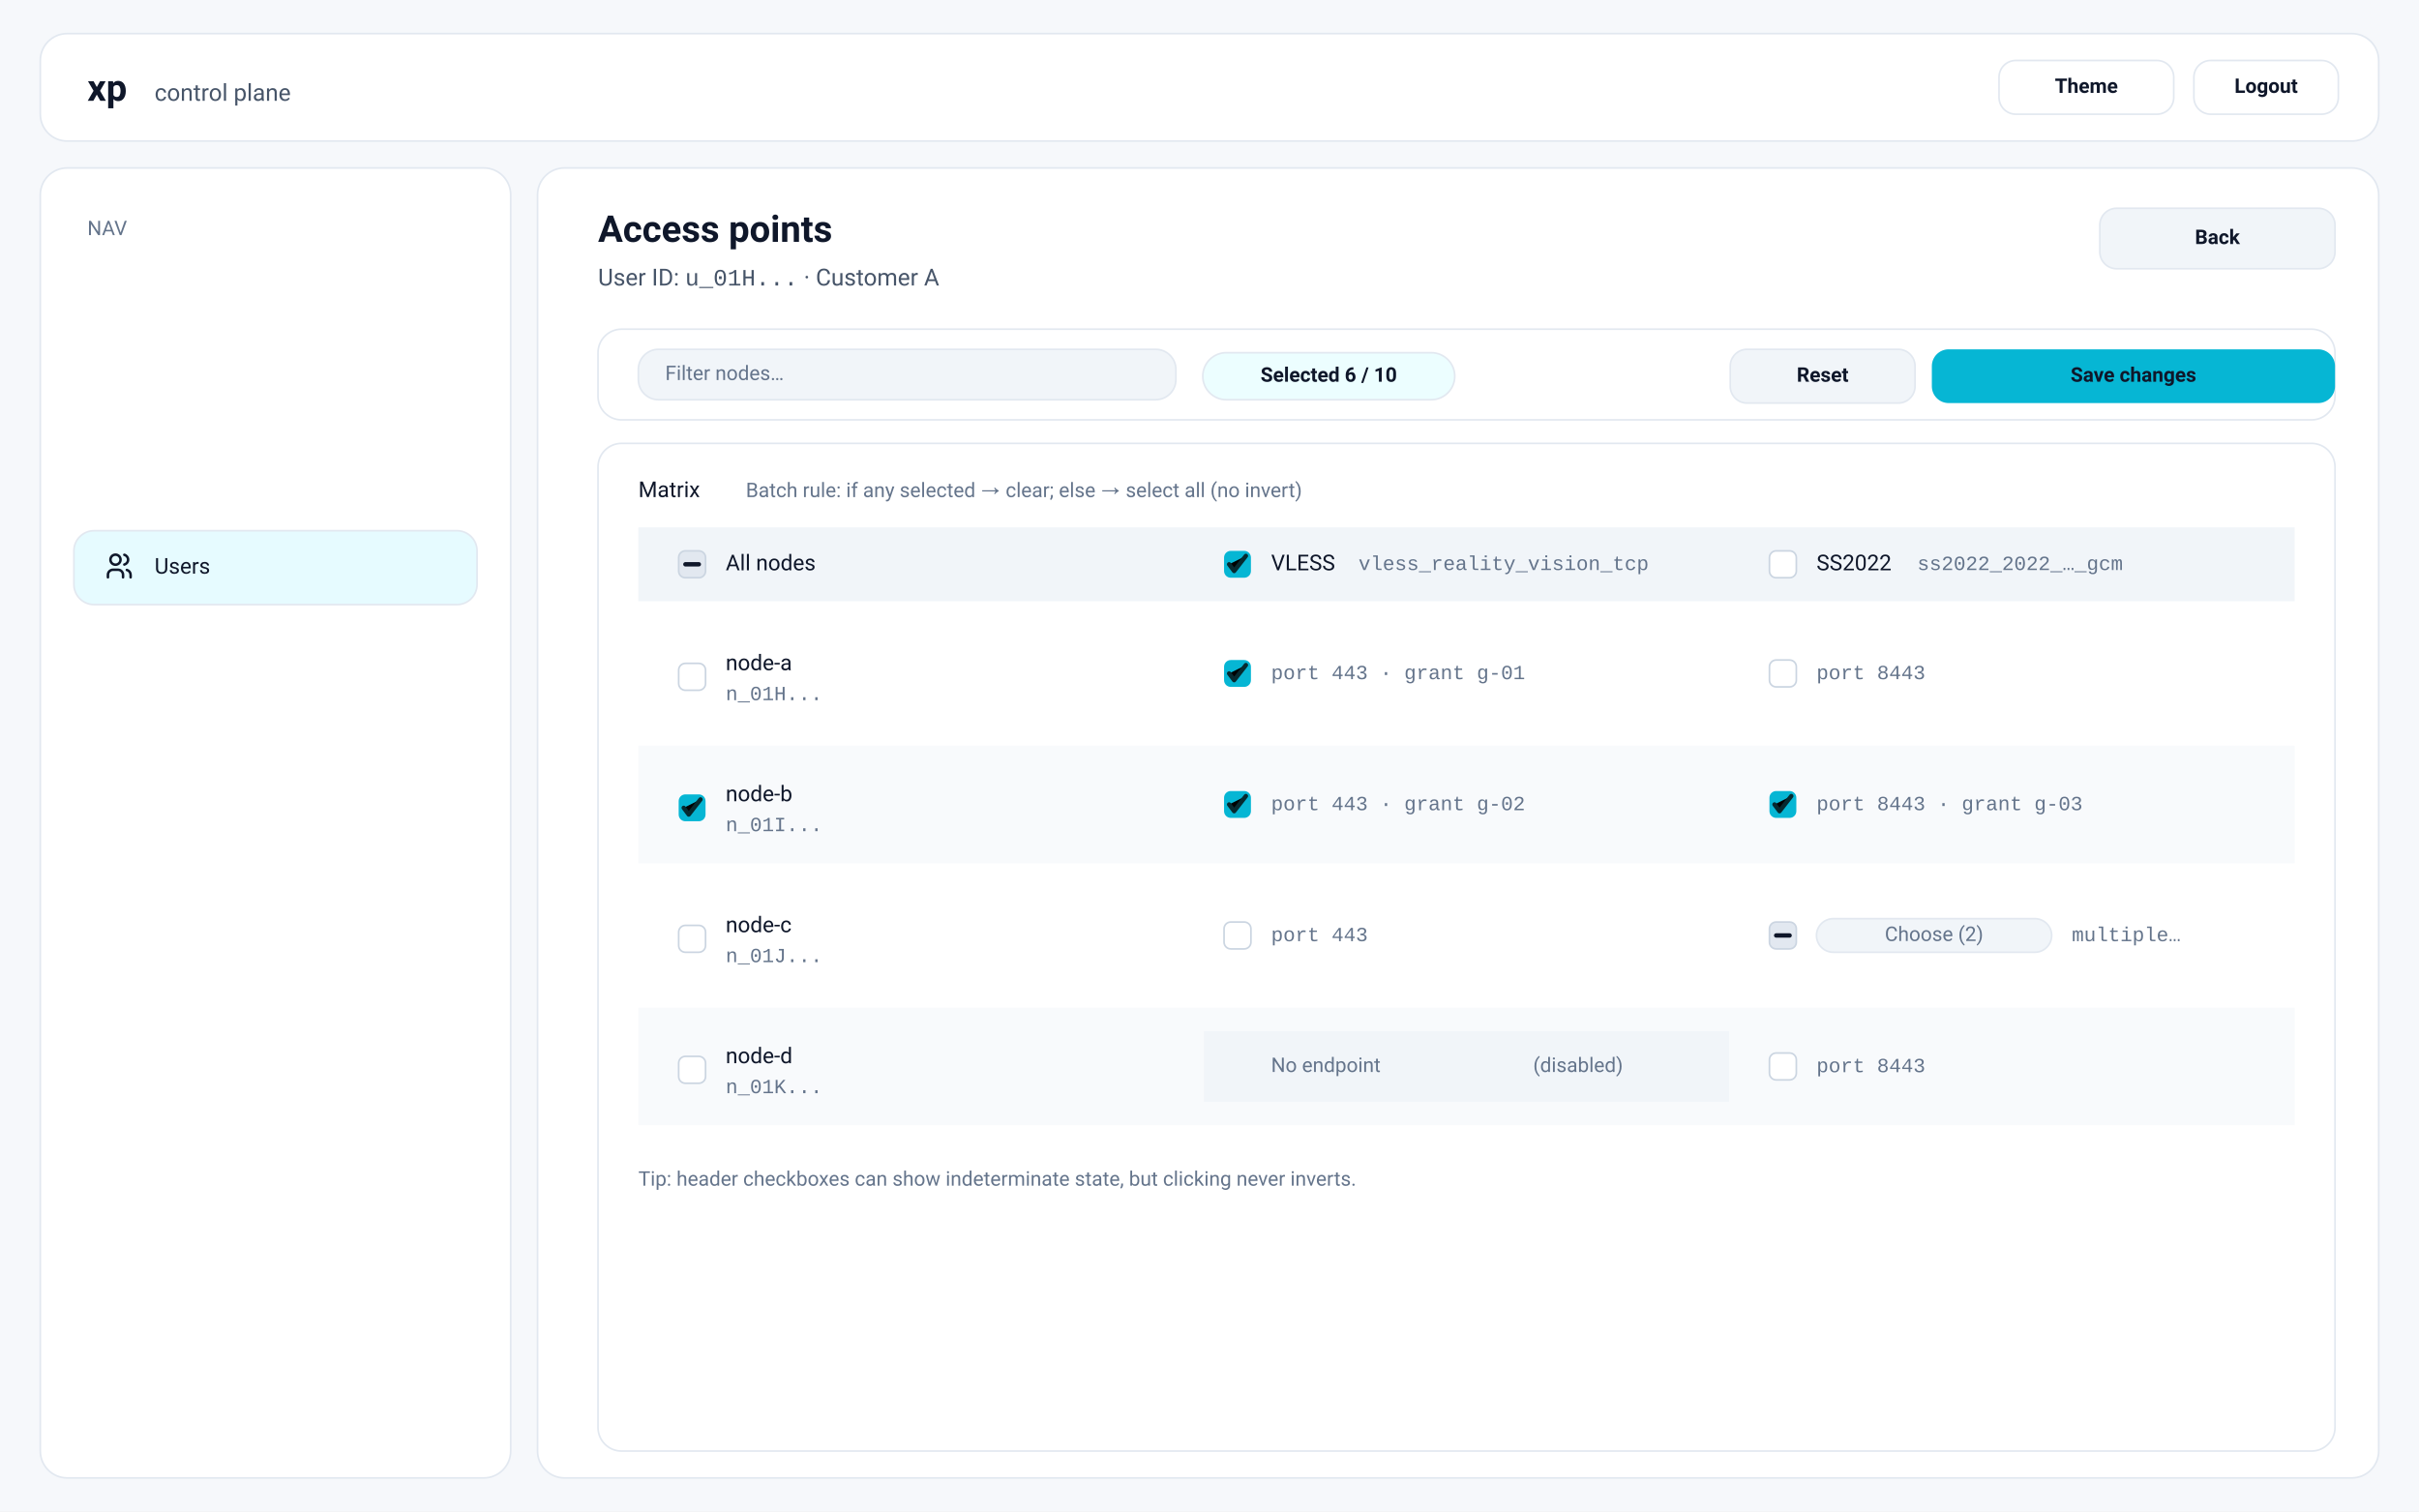
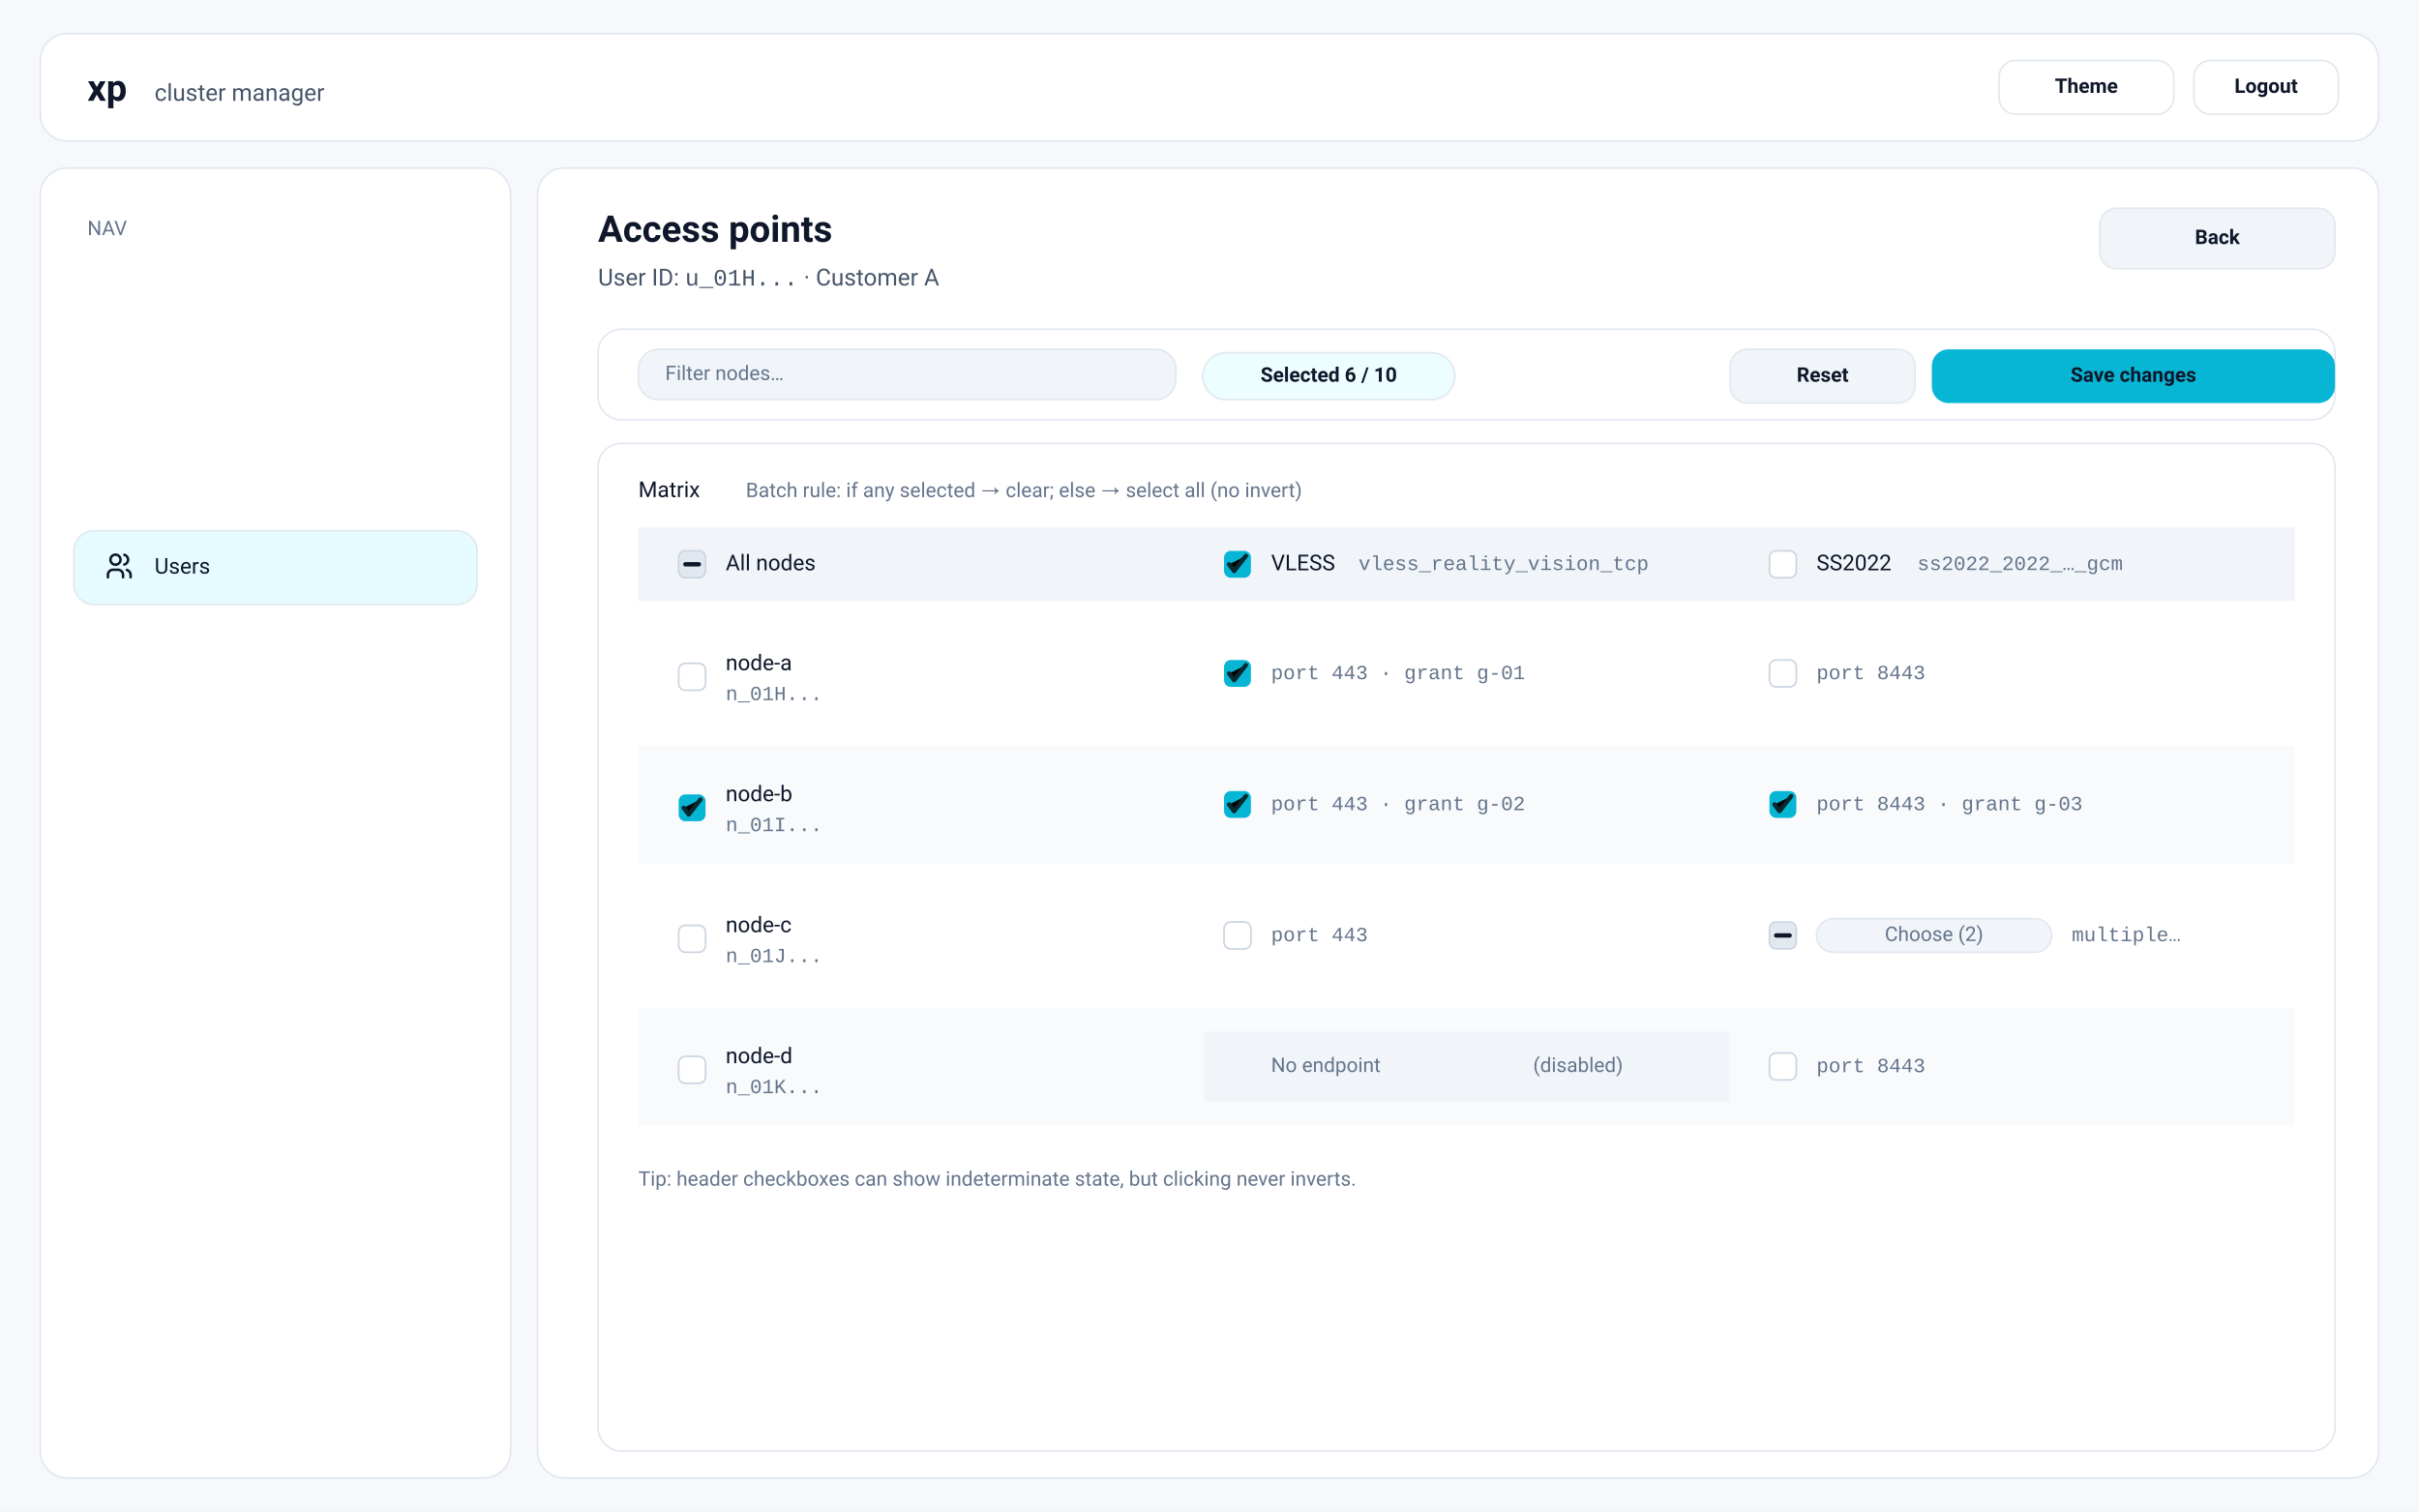
<svg xmlns="http://www.w3.org/2000/svg" width="100%" height="100%" viewBox="0 0 1440 900" preserveAspectRatio="xMidYMid meet">
  <defs>
    <style>
      .sans { font-family: ui-sans-serif, system-ui, -apple-system, "Segoe UI", Roboto, Helvetica, Arial; }
      .mono { font-family: ui-monospace, SFMono-Regular, Menlo, Monaco, Consolas, "Liberation Mono", "Courier New", monospace; }
      .t0 { font-size: 22px; font-weight: 750; fill: #0f172a; }
      .t1 { font-size: 14px; fill: #475569; }
      .t2 { font-size: 12px; fill: #64748b; }
      .t3 { font-size: 13px; fill: #0f172a; }
      .btn { font-size: 12px; font-weight: 750; fill: #0f172a; }
      .chip { font-size: 12px; font-weight: 650; fill: #0f172a; }
      .stroke { stroke: #e2e8f0; }
      .mutedStroke { stroke: #cbd5e1; }
      .ico { fill: none; stroke: currentColor; stroke-linecap: round; stroke-linejoin: round; stroke-width: 2; }
      .tick { stroke: #062a30; stroke-width: 2.6; stroke-linecap: round; stroke-linejoin: round; }
      .dash { stroke: #0f172a; stroke-width: 2.6; stroke-linecap: round; }
    </style>
    <clipPath id="clipTable" clipPathUnits="userSpaceOnUse">
      <rect x="372" y="306" width="1002" height="372" rx="0" />
    </clipPath>
  </defs>
  <rect x="0" y="0" width="1440" height="900" fill="#f6f8fb" />
  <rect x="24" y="20" width="1392" height="64" rx="16" fill="#ffffff" class="stroke" stroke-width="1" />
  <text x="52" y="60" class="sans t0">xp</text>
-   <text x="92" y="60" class="sans t1">control plane</text>
+   <text x="92" y="60" class="sans t1">cluster manager</text>
  <rect x="1190" y="36" width="104" height="32" rx="10" fill="#ffffff" class="stroke" stroke-width="1" />
  <text x="1242" y="52" class="sans btn" text-anchor="middle" dominant-baseline="middle">Theme</text>
  <rect x="1306" y="36" width="86" height="32" rx="10" fill="#ffffff" class="stroke" stroke-width="1" />
  <text x="1349" y="52" class="sans btn" text-anchor="middle" dominant-baseline="middle">Logout</text>
  <rect x="24" y="100" width="280" height="780" rx="16" fill="#ffffff" class="stroke" stroke-width="1" />
  <text x="52" y="140" class="sans t2">NAV</text>
  <rect x="44" y="316" width="240" height="44" rx="12" fill="#e6fbff" class="stroke" stroke-width="1" />
  <g class="ico" style="color:#0f172a" transform="translate(62 328) scale(.75)">
    <path d="M5 7a4 4 0 1 0 8 0a4 4 0 1 0-8 0M3 21v-2a4 4 0 0 1 4-4h4a4 4 0 0 1 4 4v2m1-17.87a4 4 0 0 1 0 7.75M21 21v-2a4 4 0 0 0-3-3.85" />
  </g>
  <text x="92" y="338" class="sans t3" dominant-baseline="middle">Users</text>
  <rect id="main" x="320" y="100" width="1096" height="780" rx="16" fill="#ffffff" class="stroke" stroke-width="1" />
  <text x="356" y="144" class="sans t0">Access points</text>
  <text x="356" y="170" class="sans t1">User ID: <tspan class="mono">u_01H...</tspan> · Customer A</text>
  <rect x="1250" y="124" width="140" height="36" rx="10" fill="#f1f5f9" class="stroke" stroke-width="1" />
  <text x="1320" y="142" class="sans btn" text-anchor="middle" dominant-baseline="middle">Back</text>
  <rect id="actionBar" x="356" y="196" width="1034" height="54" rx="14" fill="#ffffff" class="stroke" stroke-width="1" />
  <rect x="380" y="208" width="320" height="30" rx="12" fill="#f1f5f9" class="stroke" stroke-width="1" />
  <text x="396" y="223" class="sans t2" dominant-baseline="middle">Filter nodes…</text>
  <rect x="716" y="210" width="150" height="28" rx="14" fill="#ecfeff" class="stroke" stroke-width="1" />
  <text x="791" y="224" class="sans chip" text-anchor="middle" dominant-baseline="middle">Selected 6 / 10</text>
  <rect x="1030" y="208" width="110" height="32" rx="10" fill="#f1f5f9" class="stroke" stroke-width="1" />
  <text x="1085" y="224" class="sans btn" text-anchor="middle" dominant-baseline="middle">Reset</text>
  <rect x="1150" y="208" width="240" height="32" rx="10" fill="#06b6d4" />
  <text x="1270" y="224" class="sans btn" fill="#062a30" text-anchor="middle" dominant-baseline="middle">Save changes</text>
  <rect id="matrixCard" x="356" y="264" width="1034" height="600" rx="14" fill="#ffffff" class="stroke" stroke-width="1" />
  <text x="380" y="296" class="sans t3">Matrix</text>
  <text x="444" y="296" class="sans t2">Batch rule: if any selected → clear; else → select all (no invert)</text>
  <rect id="tableFrame" x="368" y="302" width="1010" height="380" rx="0" fill="none" stroke="none" />
  <g clip-path="url(#clipTable)">
    <rect id="tableHeaderBg" x="380" y="314" width="986" height="44" rx="0" fill="#f1f5f9" />
    <rect id="hdrAll" x="392" y="324" width="312.667" height="24" rx="0" fill="none" stroke="none" />
    <rect x="404" y="328" width="16" height="16" rx="4" fill="#e2e8f0" class="mutedStroke" stroke-width="1" />
    <path class="dash" d="M408 336 H416" />
    <text x="432" y="336" class="sans t3" dominant-baseline="middle">All nodes</text>
    <rect id="hdrVless" x="716.667" y="324" width="312.667" height="24" rx="0" fill="none" stroke="none" />
    <rect x="728.667" y="328" width="16" height="16" rx="4" fill="#06b6d4" />
    <path class="tick" d="M731.667 336 L734.667 340 L741.667 331" />
    <text x="756.667" y="336" class="sans t3" dominant-baseline="middle">VLESS</text>
    <text id="protoVlessKindText" x="808.667" y="336" class="mono t2" dominant-baseline="middle">vless_reality_vision_tcp</text>
    <rect id="hdrSs2022" x="1041.333" y="324" width="312.667" height="24" rx="0" fill="none" stroke="none" />
    <rect x="1053.333" y="328" width="16" height="16" rx="4" fill="#ffffff" class="mutedStroke" stroke-width="1" />
    <text x="1081.333" y="336" class="sans t3" dominant-baseline="middle">SS2022</text>
    <text id="protoSsKindText" x="1141.333" y="336" class="mono t2" dominant-baseline="middle">ss2022_2022_…_gcm</text>
    <rect id="rowA" x="380" y="366" width="986" height="70" rx="0" fill="#ffffff" stroke="none" />
    <rect id="rowA_hdr" x="392" y="380" width="312.667" height="46" rx="0" fill="none" stroke="none" />
    <rect x="404" y="395" width="16" height="16" rx="4" fill="#ffffff" class="mutedStroke" stroke-width="1" />
    <g id="rowA_text" transform="translate(432 404.5)">
      <text id="rowA_name" x="0" y="-9" class="sans t3" dominant-baseline="middle">node-a</text>
      <text id="rowA_id" x="0" y="9" class="mono t2" dominant-baseline="middle">n_01H...</text>
    </g>
    <rect id="rowA_vless" x="716.667" y="380" width="312.667" height="42" rx="0" fill="none" stroke="none" />
    <rect x="728.667" y="393" width="16" height="16" rx="4" fill="#06b6d4" />
    <path class="tick" d="M731.667 401 L734.667 405 L741.667 396" />
    <text x="756.667" y="401" class="mono t2" dominant-baseline="middle">port 443 · grant g-01</text>
    <rect id="rowA_ss" x="1041.333" y="380" width="312.667" height="42" rx="0" fill="none" stroke="none" />
    <rect x="1053.333" y="393" width="16" height="16" rx="4" fill="#ffffff" class="mutedStroke" stroke-width="1" />
    <text x="1081.333" y="401" class="mono t2" dominant-baseline="middle">port 8443</text>
    <rect id="rowB" x="380" y="444" width="986" height="70" rx="0" fill="#f8fafc" stroke="none" />
    <rect id="rowB_hdr" x="392" y="458" width="312.667" height="46" rx="0" fill="none" stroke="none" />
    <rect x="404" y="473" width="16" height="16" rx="4" fill="#06b6d4" />
    <path class="tick" d="M407 481 L410 485 L417 476" />
    <g id="rowB_text" transform="translate(432 482.5)">
      <text id="rowB_name" x="0" y="-9" class="sans t3" dominant-baseline="middle">node-b</text>
      <text id="rowB_id" x="0" y="9" class="mono t2" dominant-baseline="middle">n_01I...</text>
    </g>
    <rect id="rowB_vless" x="716.667" y="458" width="312.667" height="42" rx="0" fill="none" stroke="none" />
    <rect x="728.667" y="471" width="16" height="16" rx="4" fill="#06b6d4" />
    <path class="tick" d="M731.667 479 L734.667 483 L741.667 474" />
    <text x="756.667" y="479" class="mono t2" dominant-baseline="middle">port 443 · grant g-02</text>
    <rect id="rowB_ss" x="1041.333" y="458" width="312.667" height="42" rx="0" fill="none" stroke="none" />
    <rect x="1053.333" y="471" width="16" height="16" rx="4" fill="#06b6d4" />
    <path class="tick" d="M1056.333 479 L1059.333 483 L1066.333 474" />
    <text x="1081.333" y="479" class="mono t2" dominant-baseline="middle">port 8443 · grant g-03</text>
    <rect id="rowC" x="380" y="522" width="986" height="70" rx="0" fill="#ffffff" stroke="none" />
    <rect id="rowC_hdr" x="392" y="536" width="312.667" height="46" rx="0" fill="none" stroke="none" />
    <rect x="404" y="551" width="16" height="16" rx="4" fill="#ffffff" class="mutedStroke" stroke-width="1" />
    <g id="rowC_text" transform="translate(432 560.5)">
      <text id="rowC_name" x="0" y="-9" class="sans t3" dominant-baseline="middle">node-c</text>
      <text id="rowC_id" x="0" y="9" class="mono t2" dominant-baseline="middle">n_01J...</text>
    </g>
    <rect id="rowC_vless" x="716.667" y="536" width="312.667" height="42" rx="0" fill="none" stroke="none" />
    <rect x="728.667" y="549" width="16" height="16" rx="4" fill="#ffffff" class="mutedStroke" stroke-width="1" />
    <text x="756.667" y="557" class="mono t2" dominant-baseline="middle">port 443</text>
    <rect id="rowC_ss" x="1041.333" y="536" width="312.667" height="42" rx="0" fill="none" stroke="none" />
    <rect x="1053.333" y="549" width="16" height="16" rx="4" fill="#e2e8f0" class="mutedStroke" stroke-width="1" />
    <path class="dash" d="M1057.333 557 H1065.333" />
    <rect x="1081.333" y="547" width="140" height="20" rx="10" fill="#f1f5f9" class="stroke" stroke-width="1" />
    <text x="1151.333" y="557" class="sans t2" text-anchor="middle" dominant-baseline="middle">Choose (2)</text>
    <text id="rowC_ss_note" x="1233.333" y="557" class="mono t2" dominant-baseline="middle">multiple…</text>
    <rect id="rowD" x="380" y="600" width="986" height="70" rx="0" fill="#f8fafc" stroke="none" />
    <rect id="rowD_hdr" x="392" y="614" width="312.667" height="46" rx="0" fill="none" stroke="none" />
    <rect x="404" y="629" width="16" height="16" rx="4" fill="#ffffff" class="mutedStroke" stroke-width="1" />
    <g id="rowD_text" transform="translate(432 638.5)">
      <text id="rowD_name" x="0" y="-9" class="sans t3" dominant-baseline="middle">node-d</text>
      <text id="rowD_id" x="0" y="9" class="mono t2" dominant-baseline="middle">n_01K...</text>
    </g>
    <rect id="rowD_vless" x="716.667" y="614" width="312.667" height="42" rx="0" fill="#f1f5f9" stroke="none" />
    <text x="756.667" y="635" class="sans t2" dominant-baseline="middle">No endpoint</text>
    <text x="912.667" y="635" class="sans t2" dominant-baseline="middle">(disabled)</text>
    <rect id="rowD_ss" x="1041.333" y="614" width="312.667" height="42" rx="0" fill="none" stroke="none" />
    <rect x="1053.333" y="627" width="16" height="16" rx="4" fill="#ffffff" class="mutedStroke" stroke-width="1" />
    <text x="1081.333" y="635" class="mono t2" dominant-baseline="middle">port 8443</text>
  </g>
  <text x="380" y="706" class="sans t2">Tip: header checkboxes can show indeterminate state, but clicking never inverts.</text>
</svg>
